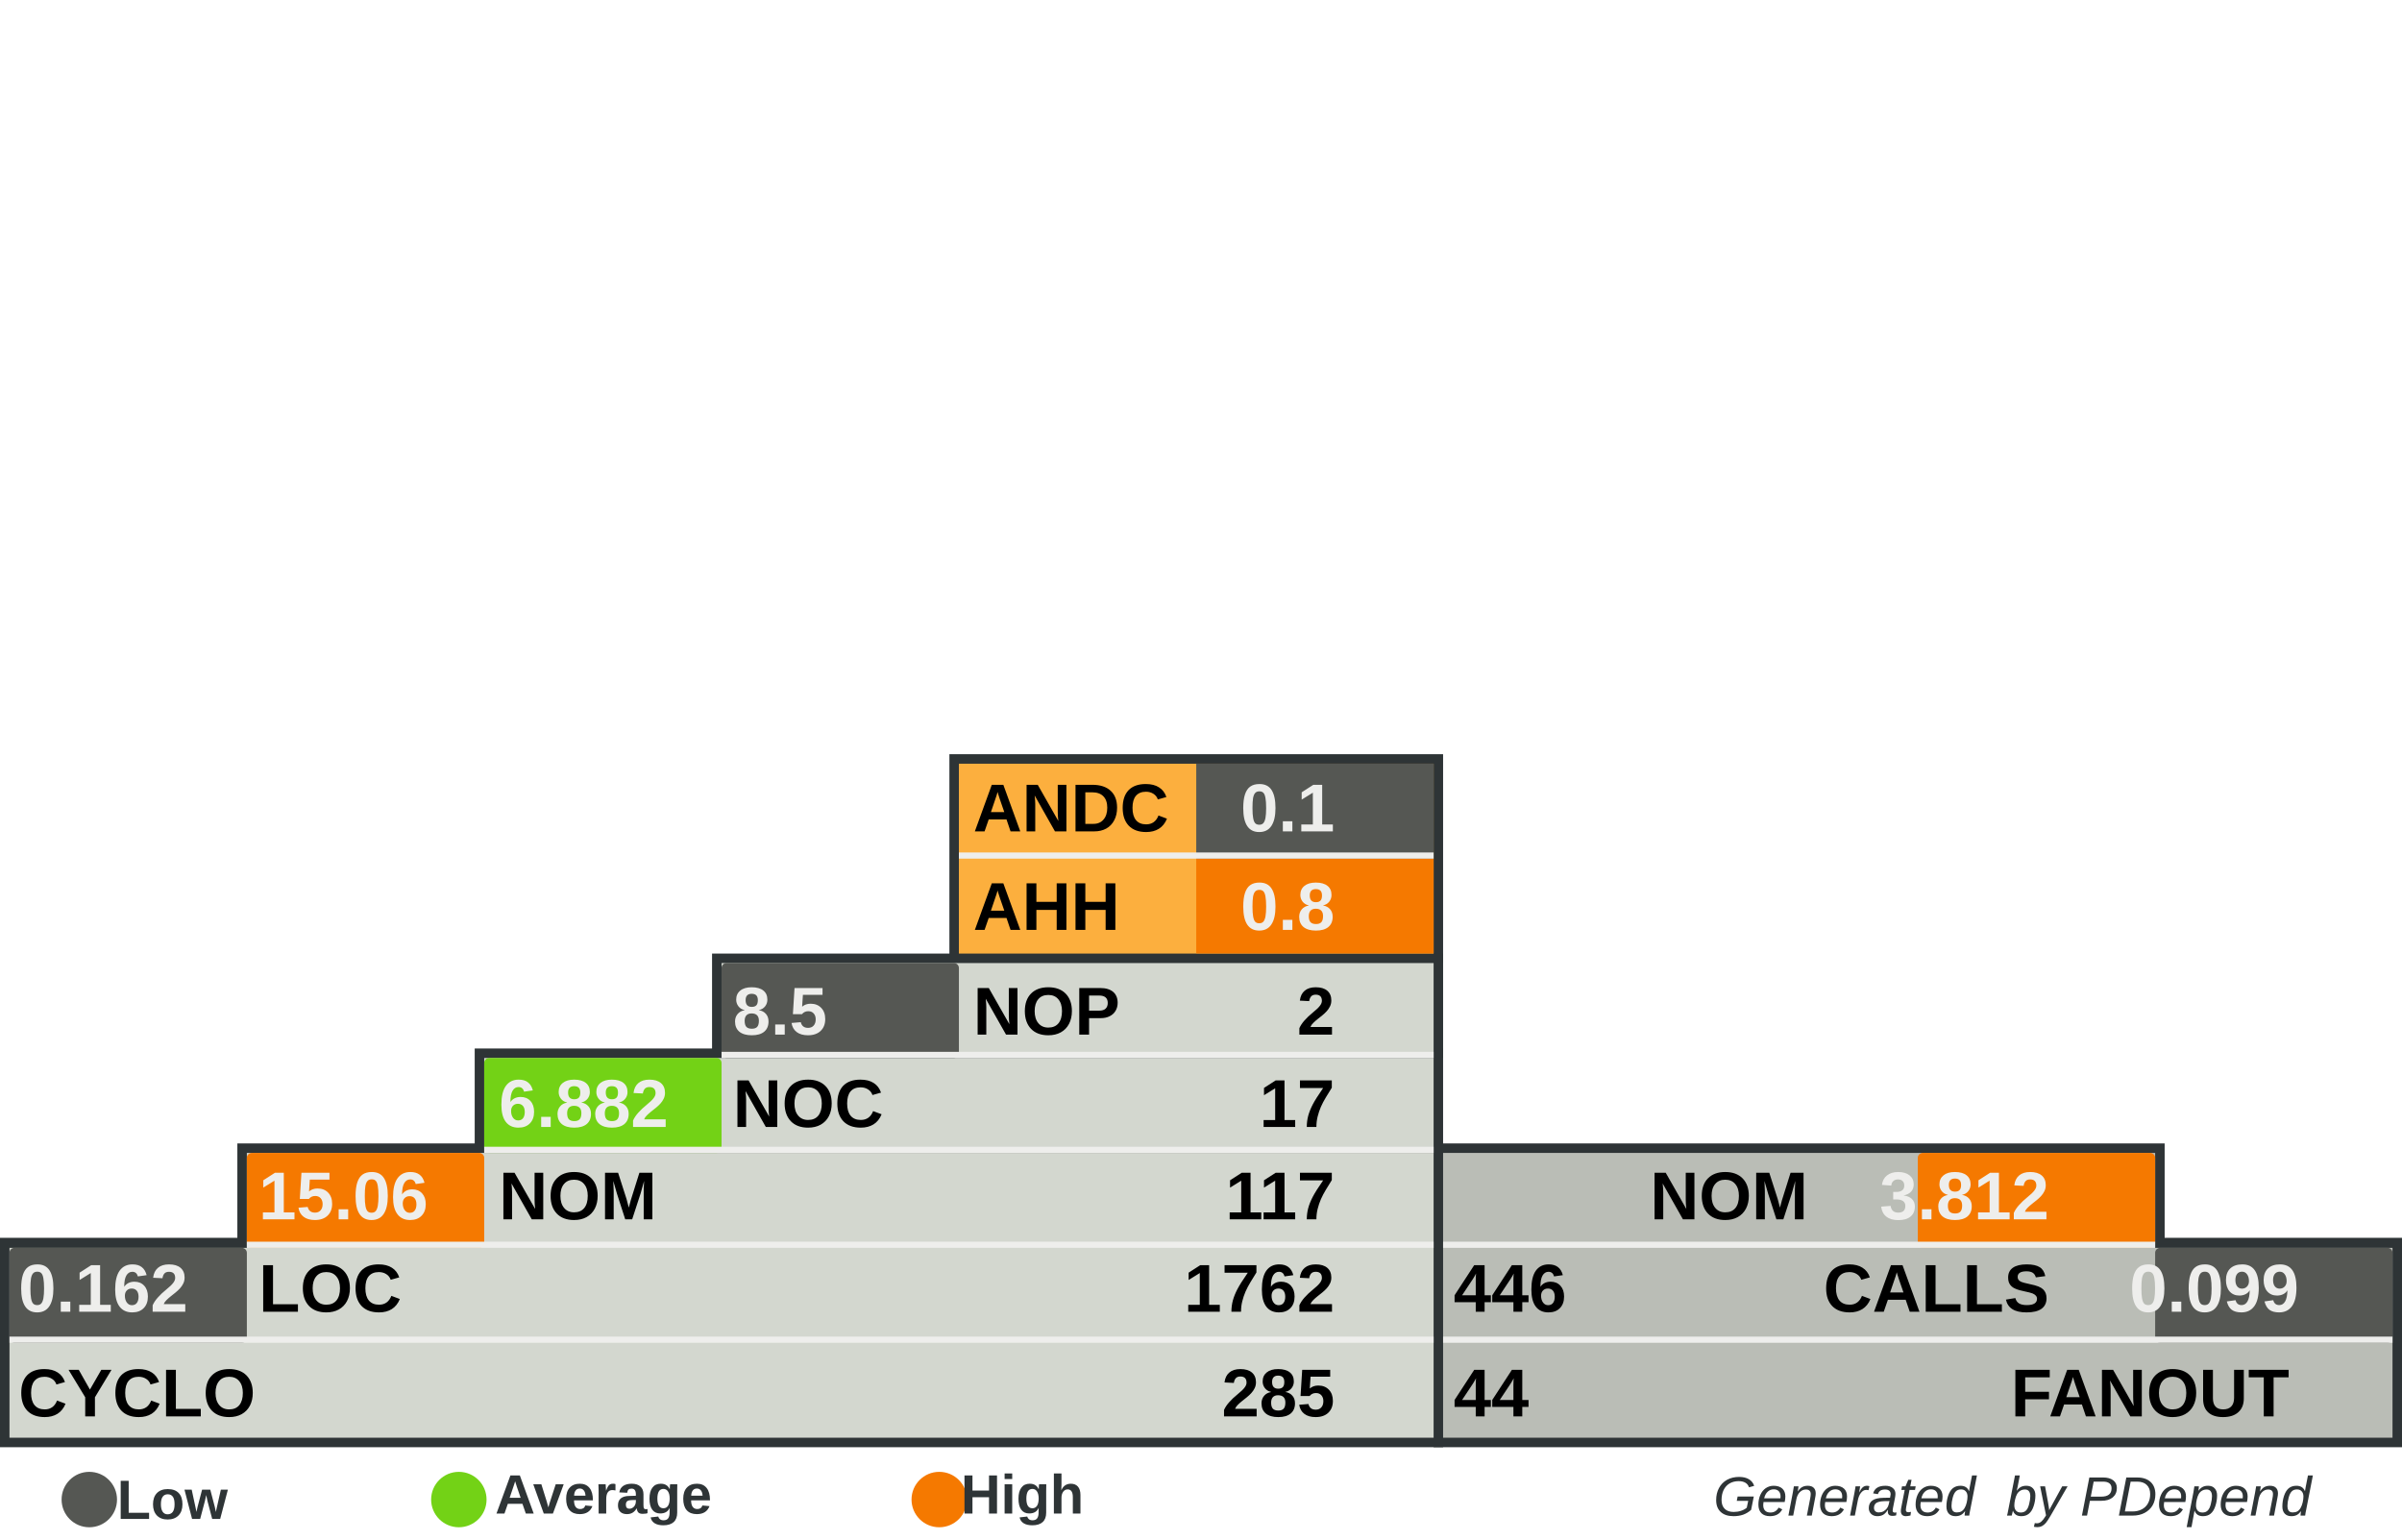
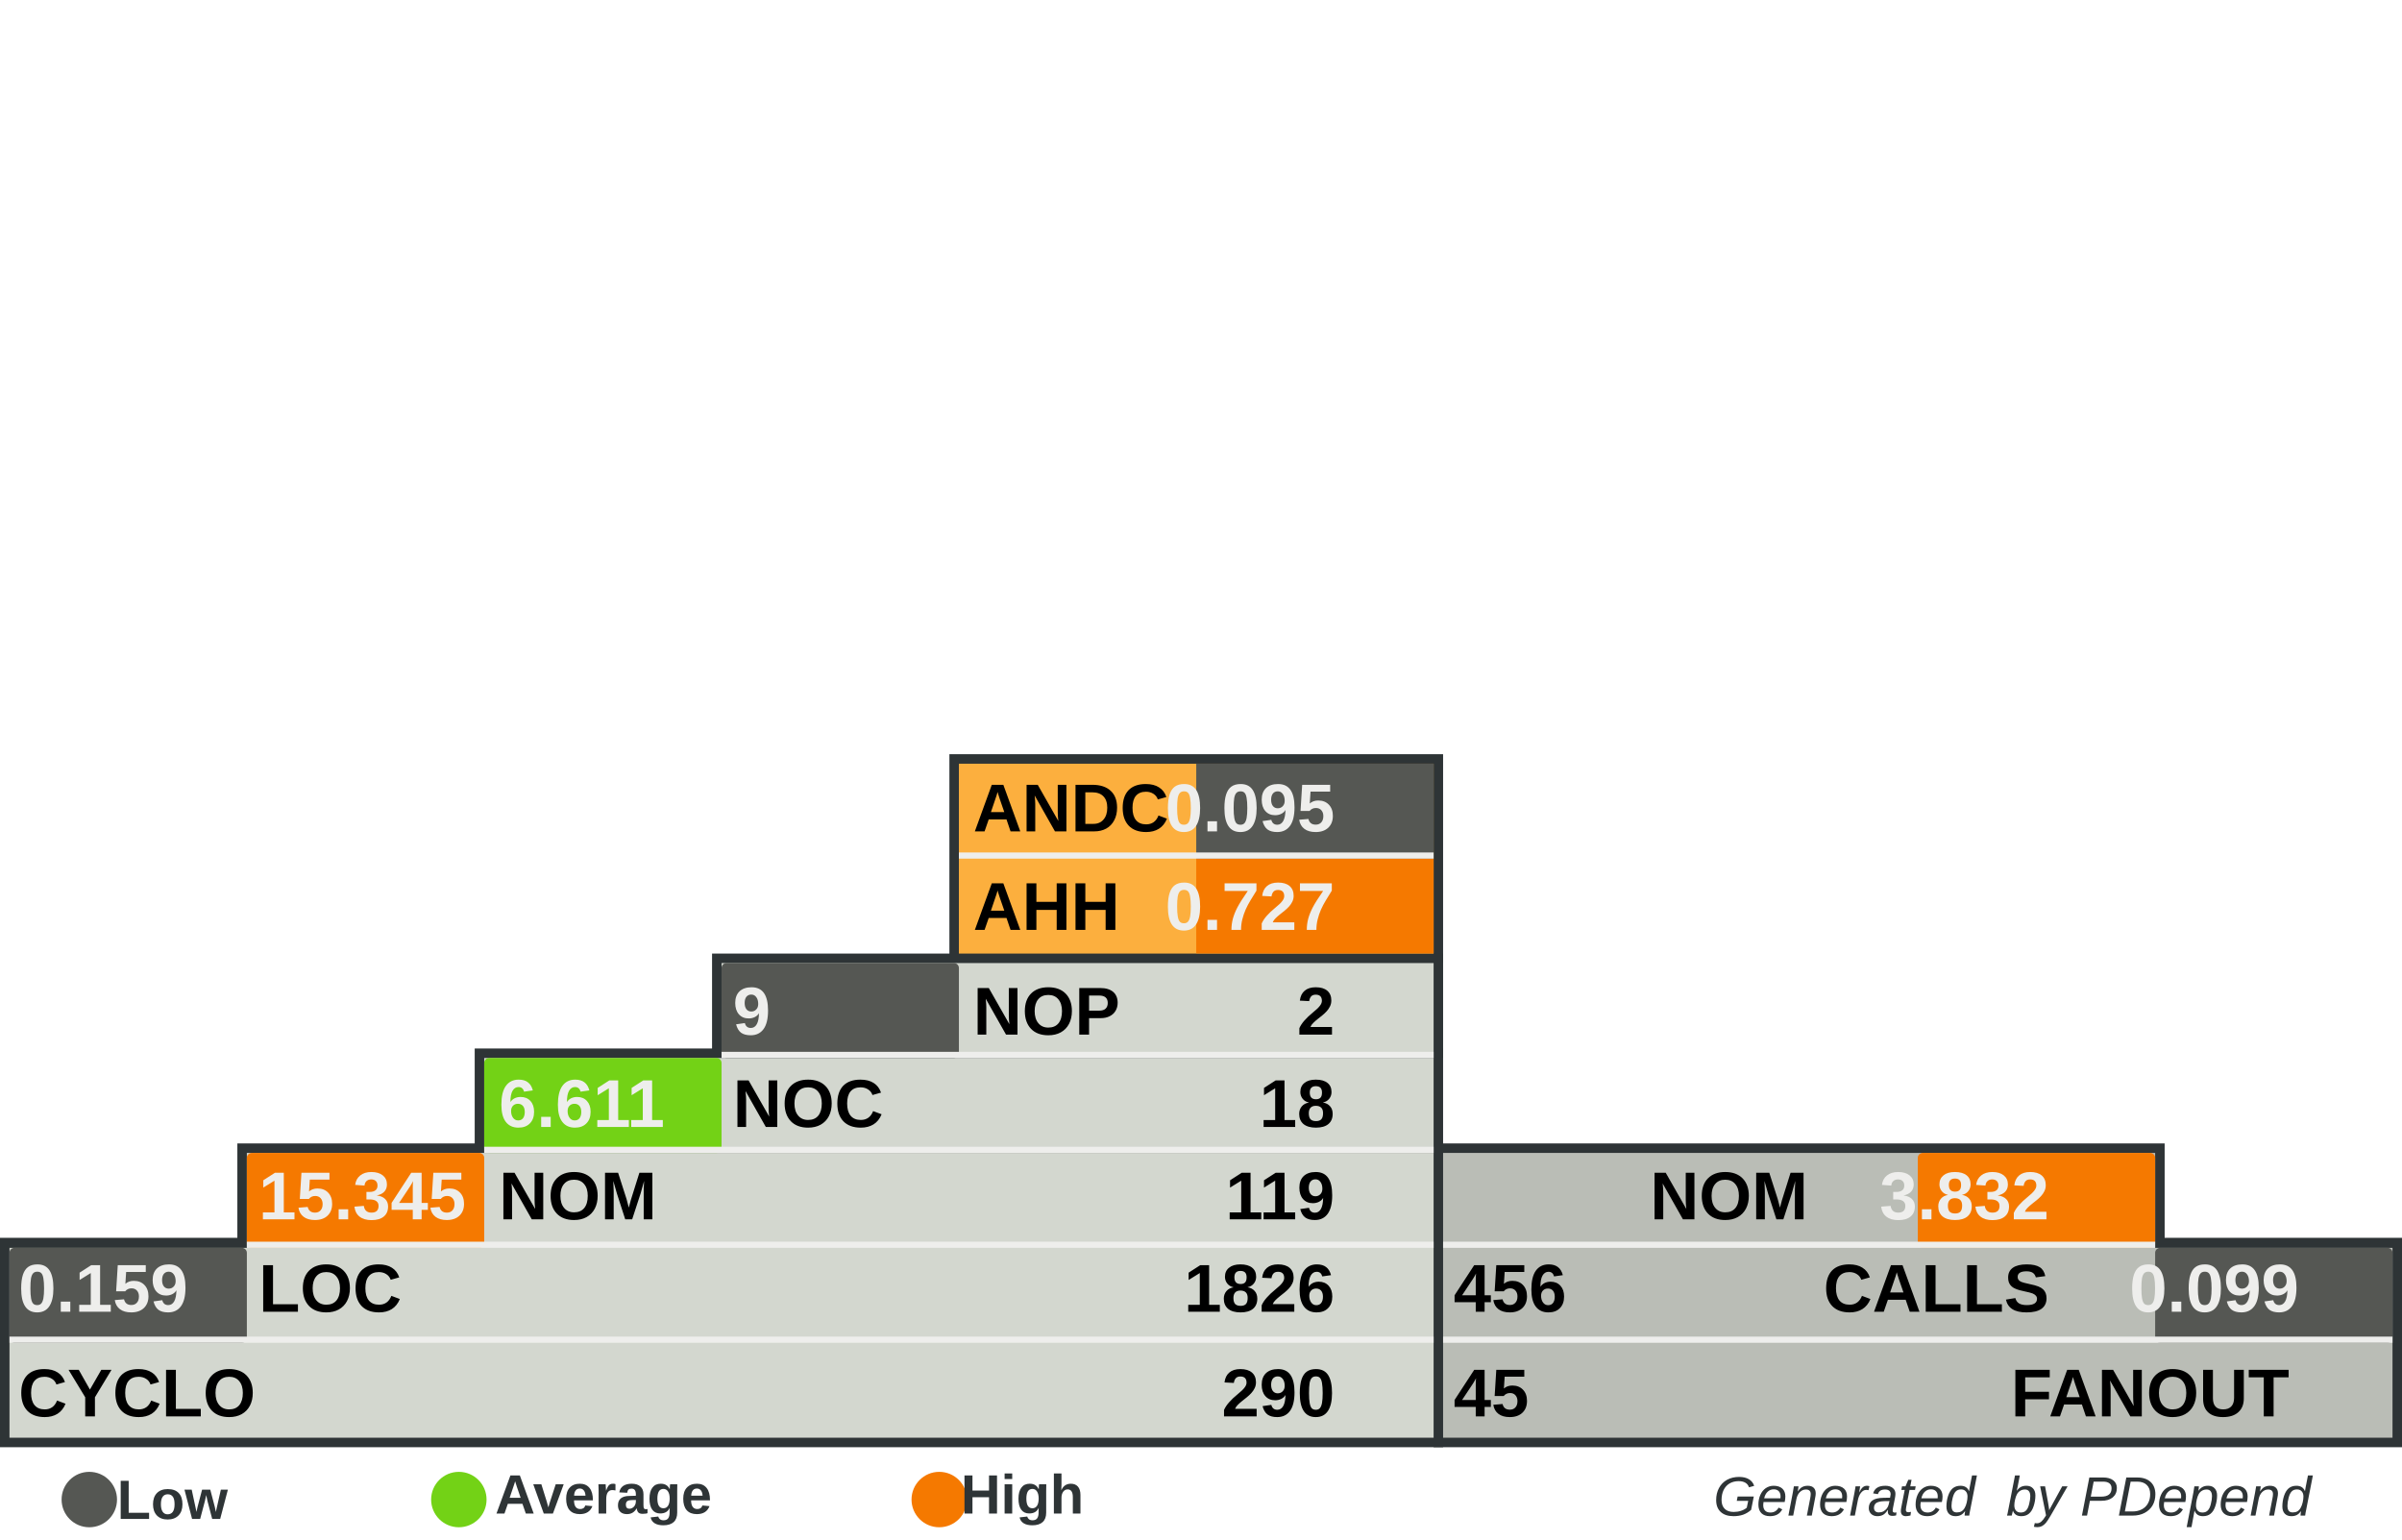
<svg xmlns="http://www.w3.org/2000/svg" width="390" height="250" id="svg5110" version="1.0">
  <defs id="defs5112">
    </defs>
  <g id="layer1">
    <rect style="fill:#555753" width="0" height="0" x="0" y="0" rx="0" ry="0" id="rect8982" xml:id="threshold.low" />
    <rect style="fill:#73d216" width="0" height="0" x="0" y="0" rx="0" ry="0" id="rect8983" xml:id="threshold.average" />
    <rect style="fill:#f57900" width="0" height="0" x="0" y="0" rx="0" ry="0" id="rect2834" xml:id="threshold.high" />
    <rect style="opacity:1;fill:#2e3436;fill-opacity:1;stroke:none;stroke-width:1;stroke-miterlimit:4;stroke-dasharray:none;stroke-opacity:1" id="rect4954" width="118.696" height="16.957" x="232.767" y="185.672" rx="2.978" ry="0" />
    <rect style="opacity:1;fill:#2e3436;fill-opacity:1;stroke:none;stroke-width:1;stroke-miterlimit:4;stroke-dasharray:none;stroke-opacity:1" id="rect4956" width="157.233" height="34" x="232.767" y="201" rx="3.945" ry="0" />
    <rect style="opacity:1;fill:#2e3436;fill-opacity:1;stroke:none;stroke-width:1;stroke-miterlimit:4;stroke-dasharray:none;stroke-opacity:1" id="rect4958" width="80.158" height="33.913" x="154.15" y="122.47" rx="2.011" ry="0" />
    <rect style="opacity:1;fill:#2e3436;fill-opacity:1;stroke:none;stroke-width:1;stroke-miterlimit:4;stroke-dasharray:none;stroke-opacity:1" id="rect4960" width="234.308" height="34" x="0" y="201" rx="5.879" ry="0" />
    <rect style="opacity:1;fill:#2e3436;fill-opacity:1;stroke:none;stroke-width:1;stroke-miterlimit:4;stroke-dasharray:none;stroke-opacity:1" id="rect4962" width="195.771" height="16.957" x="38.538" y="185.672" rx="4.912" ry="0" />
    <rect style="opacity:1;fill:#2e3436;fill-opacity:1;stroke:none;stroke-width:1;stroke-miterlimit:4;stroke-dasharray:none;stroke-opacity:1" id="rect4964" width="157.233" height="16.957" x="77.075" y="170.257" rx="3.945" ry="0" />
    <rect style="opacity:1;fill:#2e3436;fill-opacity:1;stroke:none;stroke-width:1;stroke-miterlimit:4;stroke-dasharray:none;stroke-opacity:1" id="rect4966" width="118.696" height="16.957" x="115.613" y="154.842" rx="2.978" ry="0" />
    <rect style="opacity:1;fill:#d3d7cf;fill-opacity:1;stroke:none;stroke-width:1;stroke-miterlimit:4;stroke-dasharray:none;stroke-opacity:1" id="rect4968" width="231.225" height="30.83" x="1.542" y="202.628" rx="5.801" ry="0" />
    <rect style="opacity:1;fill:#d3d7cf;fill-opacity:1;stroke:none;stroke-width:1;stroke-miterlimit:4;stroke-dasharray:none;stroke-opacity:1" id="rect4970" width="192.688" height="15.415" x="40.079" y="187.214" rx="4.834" ry="0" />
    <rect style="opacity:1;fill:#d3d7cf;fill-opacity:1;stroke:none;stroke-width:1;stroke-miterlimit:4;stroke-dasharray:none;stroke-opacity:1" id="rect4972" width="154.15" height="15.415" x="78.617" y="171.798" rx="3.868" ry="0" />
    <rect style="opacity:1;fill:#d3d7cf;fill-opacity:1;stroke:none;stroke-width:1;stroke-miterlimit:4;stroke-dasharray:none;stroke-opacity:1" id="rect4974" width="115.613" height="15.415" x="117.154" y="156.383" rx="2.901" ry="0" />
    <rect style="opacity:1;fill:#fcaf3e;fill-opacity:1;stroke:none;stroke-width:1;stroke-miterlimit:4;stroke-dasharray:none;stroke-opacity:1" id="rect4976" width="77.075" height="30.83" x="155.692" y="124.012" rx="1.934" ry="0" />
    <rect style="opacity:1;fill:#babdb6;fill-opacity:1;stroke:none;stroke-width:1;stroke-miterlimit:4;stroke-dasharray:none;stroke-opacity:1" id="rect4978" width="154.15" height="30.83" x="234.308" y="202.628" rx="3.868" ry="0" />
    <rect style="opacity:1;fill:#babdb6;fill-opacity:1;stroke:none;stroke-width:1;stroke-miterlimit:4;stroke-dasharray:none;stroke-opacity:1" id="rect4980" width="115.613" height="15.415" x="234.308" y="187.213" rx="2.901" ry="0" />
    <rect style="opacity:1;fill:#555753;fill-opacity:1;stroke:none;stroke-width:1;stroke-miterlimit:4;stroke-dasharray:none;stroke-opacity:1" id="rect4982" xml:id="rect.andc" width="38.538" height="15.43" x="194.229" y="124.012" rx="0.967" ry="0" />
    <rect style="opacity:1;fill:#f57900;fill-opacity:1;stroke:none;stroke-width:1;stroke-miterlimit:4;stroke-dasharray:none;stroke-opacity:1" id="rect2851" xml:id="rect.ahh" width="38.538" height="15.4" x="194.229" y="139.412" rx="0.967" ry="0" />
    <rect style="opacity:1;fill:#555753;fill-opacity:1;stroke:none;stroke-width:1;stroke-miterlimit:4;stroke-dasharray:none;stroke-opacity:1" id="rect4984" xml:id="rect.noc-nop" width="38.538" height="15.415" x="117.154" y="156.383" rx="0.806" />
    <rect style="opacity:1;fill:#73d216;fill-opacity:1;stroke:none;stroke-width:1;stroke-miterlimit:4;stroke-dasharray:none;stroke-opacity:1" id="rect4986" xml:id="rect.nom-noc" width="38.538" height="15.415" x="78.617" y="171.798" rx="0.806" />
    <rect style="opacity:1;fill:#f57900;fill-opacity:1;stroke:none;stroke-width:1;stroke-miterlimit:4;stroke-dasharray:none;stroke-opacity:1" id="rect4988" xml:id="rect.loc-nom" width="38.538" height="15.415" x="40.079" y="187.213" rx="0.806" />
    <rect style="opacity:1;fill:#555753;fill-opacity:1;stroke:none;stroke-width:1;stroke-miterlimit:4;stroke-dasharray:none;stroke-opacity:1" id="rect4990" xml:id="rect.cyclo-loc" width="38.538" height="15.415" x="1.542" y="202.628" rx="0.806" />
    <rect style="opacity:1;fill:#f57900;fill-opacity:1;stroke:none;stroke-width:1;stroke-miterlimit:4;stroke-dasharray:none;stroke-opacity:1" id="rect4992" xml:id="rect.calls-nom" width="38.538" height="15.415" x="311.383" y="187.213" rx="0.806" />
    <rect style="opacity:1;fill:#555753;fill-opacity:1;stroke:none;stroke-width:1;stroke-miterlimit:4;stroke-dasharray:none;stroke-opacity:1" id="rect4994" xml:id="rect.fanout-calls" width="38.538" height="15.415" x="349.921" y="202.628" rx="0.806" />
    <rect style="opacity:1;fill:#eeeeec;fill-opacity:1;stroke:none;stroke-width:1;stroke-miterlimit:4;stroke-dasharray:none;stroke-opacity:1" id="rect4996" width="231.225" height="1" x="1.542" y="217.043" rx="5.801" ry="0" />
    <rect style="opacity:1;fill:#eeeeec;fill-opacity:1;stroke:none;stroke-width:1;stroke-miterlimit:4;stroke-dasharray:none;stroke-opacity:1" id="rect4998" width="192.688" height="1" x="40.079" y="201.628" rx="4.834" ry="0" />
    <rect style="opacity:1;fill:#eeeeec;fill-opacity:1;stroke:none;stroke-width:1;stroke-miterlimit:4;stroke-dasharray:none;stroke-opacity:1" id="rect5000" width="154.15" height="1" x="78.617" y="186.213" rx="3.868" ry="0" />
    <rect style="opacity:1;fill:#eeeeec;fill-opacity:1;stroke:none;stroke-width:1;stroke-miterlimit:4;stroke-dasharray:none;stroke-opacity:1" id="rect5002" width="115.613" height="1" x="117.154" y="170.798" rx="2.901" ry="0" />
    <rect style="opacity:1;fill:#eeeeec;fill-opacity:1;stroke:none;stroke-width:1;stroke-miterlimit:4;stroke-dasharray:none;stroke-opacity:1" id="rect5004" width="115.613" height="1" x="234.308" y="201.628" rx="2.901" ry="0" />
    <rect style="opacity:1;fill:#eeeeec;fill-opacity:1;stroke:none;stroke-width:1;stroke-miterlimit:4;stroke-dasharray:none;stroke-opacity:1" id="rect5006" width="154.15" height="1" x="234.308" y="217.043" rx="3.868" ry="0" />
    <rect style="opacity:1;fill:#eeeeec;fill-opacity:1;stroke:none;stroke-width:1;stroke-miterlimit:4;stroke-dasharray:none;stroke-opacity:1" id="rect5008" width="77.075" height="1" x="155.692" y="138.427" rx="1.934" ry="0" />
    <text xml:space="preserve" style="font-size:11px;font-style:normal;font-variant:normal;font-weight:bold;font-stretch:normal;fill:#000000;fill-opacity:1;stroke:none;stroke-width:1px;stroke-linecap:butt;stroke-linejoin:miter;stroke-opacity:1;font-family:Arial" x="158" y="135" title="Average Number of Derived Classes" id="text5010">
      <tspan title="Average Number of Derived Classes" id="tspan5012" x="158" y="135">ANDC</tspan>
    </text>
    <text xml:space="preserve" style="font-size:11px;font-style:normal;font-variant:normal;font-weight:bold;font-stretch:normal;fill:#000000;fill-opacity:1;stroke:none;stroke-width:1px;stroke-linecap:butt;stroke-linejoin:miter;stroke-opacity:1;font-family:Arial" x="158" y="151" title="Average Hierarchy Height" id="text5014">
      <tspan title="Average Hierarchy Height" id="tspan5016" x="158" y="151">AHH</tspan>
    </text>
    <text xml:space="preserve" style="font-size:11px;font-style:normal;font-variant:normal;font-weight:bold;font-stretch:normal;fill:#000000;fill-opacity:1;stroke:none;stroke-width:1px;stroke-linecap:butt;stroke-linejoin:miter;stroke-opacity:1;font-family:Arial" x="158" y="168" title="Number Of Packages" id="text5018">
      <tspan title="Number Of Packages" id="tspan5020" x="158" y="168">NOP</tspan>
    </text>
    <text xml:space="preserve" style="font-size:11px;font-style:normal;font-variant:normal;font-weight:bold;font-stretch:normal;fill:#000000;fill-opacity:1;stroke:none;stroke-width:1px;stroke-linecap:butt;stroke-linejoin:miter;stroke-opacity:1;font-family:Arial" x="119" y="183" id="text5022" title="Number Of Classes" transform="scale(0.9999985,1.000001)">
      <tspan title="Number Of Classes" id="tspan5024" x="119" y="183">NOC</tspan>
    </text>
    <text xml:space="preserve" style="font-size:11px;font-style:normal;font-variant:normal;font-weight:bold;font-stretch:normal;fill:#000000;fill-opacity:1;stroke:none;stroke-width:1px;stroke-linecap:butt;stroke-linejoin:miter;stroke-opacity:1;font-family:Arial" x="81" y="198" id="text5026" title="Number Of Methods (Methods+Functions)" transform="scale(0.9999985,1.000001)">
      <tspan title="Number Of Methods (Methods+Functions)" id="tspan5028" x="81" y="198">NOM</tspan>
    </text>
    <text xml:space="preserve" style="font-size:11px;font-style:normal;font-variant:normal;font-weight:bold;font-stretch:normal;fill:#000000;fill-opacity:1;stroke:none;stroke-width:1px;stroke-linecap:butt;stroke-linejoin:miter;stroke-opacity:1;font-family:Arial" x="42" y="213" id="text5030" title="Lines Of Code (Non Comment and Non Whitespace Lines)" transform="scale(0.9999985,1.000001)">
      <tspan title="Lines Of Code (Non Comment and Non Whitespace Lines)" id="tspan5032" x="42" y="213">LOC</tspan>
    </text>
    <text xml:space="preserve" style="font-size:11px;font-style:normal;font-variant:normal;font-weight:bold;font-stretch:normal;fill:#000000;fill-opacity:1;stroke:none;stroke-width:1px;stroke-linecap:butt;stroke-linejoin:miter;stroke-opacity:1;font-family:Arial" x="3" y="230" id="text5034" title="Cyclomatic Complexity" transform="scale(0.9999985,1.000001)">
      <tspan title="Cyclomatic Complexity" id="tspan5036" x="3" y="230">CYCLO</tspan>
    </text>
    <text xml:space="preserve" style="font-size:11px;font-style:normal;font-variant:normal;font-weight:bold;font-stretch:normal;text-align:end;text-anchor:end;fill:#000000;fill-opacity:1;stroke:none;stroke-width:1px;stroke-linecap:butt;stroke-linejoin:miter;stroke-opacity:1;font-family:Arial" x="308.858" y="198" id="text5038" title="Number Of Methods (Methods+Functions)" transform="scale(0.9999985,1.000001)">
      <tspan title="Number Of Methods (Methods+Functions)" id="tspan5040" x="308.858" y="198">NOM</tspan>
    </text>
    <text xml:space="preserve" style="font-size:11px;font-style:normal;font-variant:normal;font-weight:bold;font-stretch:normal;text-anchor:end;fill:#000000;fill-opacity:1;stroke:none;stroke-width:1px;stroke-linecap:butt;stroke-linejoin:miter;stroke-opacity:1;font-family:Arial" x="348" y="213" id="text5042" title="Number of Operation Calls" transform="scale(0.9999985,1.000001)">
      <tspan title="Number of Operation Calls" id="tspan5044" x="348" y="213">CALLS</tspan>
    </text>
    <text xml:space="preserve" style="font-size:11px;font-style:normal;font-variant:normal;font-weight:bold;font-stretch:normal;text-anchor:end;fill:#000000;fill-opacity:1;stroke:none;stroke-width:1px;stroke-linecap:butt;stroke-linejoin:miter;stroke-opacity:1;font-family:Arial" x="387" y="230" id="text5046" title="Number of Called Classes" transform="scale(0.9999985,1.000001)">
      <tspan title="Number of Called Classes" id="tspan5048" x="387" y="230">FANOUT</tspan>
    </text>
    <text xml:space="preserve" style="font-size:11px;font-style:normal;font-variant:normal;font-weight:bold;font-stretch:normal;fill:#000000;fill-opacity:1;stroke:none;stroke-width:1px;stroke-linecap:butt;stroke-linejoin:miter;stroke-opacity:1;font-family:Arial" title="Number of Called Classes" x="236" y="230" id="text5050" transform="scale(0.9999985,1.000001)">
-       <tspan title="Number of Called Classes" id="tspan5052" xml:id="pdepend.fanout" x="236" y="230">44</tspan>
+       <tspan title="Number of Called Classes" id="tspan5052" xml:id="pdepend.fanout" x="236" y="230">45</tspan>
    </text>
    <text xml:space="preserve" style="font-size:11px;font-style:normal;font-variant:normal;font-weight:bold;font-stretch:normal;fill:#000000;fill-opacity:1;stroke:none;stroke-width:1px;stroke-linecap:butt;stroke-linejoin:miter;stroke-opacity:1;font-family:Arial" title="Number of Operation Calls" x="236" y="213" id="text5054" transform="scale(0.9999985,1.000001)">
-       <tspan title="Number of Operation Calls" id="tspan5056" xml:id="pdepend.calls" x="236" y="213">446</tspan>
+       <tspan title="Number of Operation Calls" id="tspan5056" xml:id="pdepend.calls" x="236" y="213">456</tspan>
    </text>
    <text xml:space="preserve" style="font-size:11px;font-style:normal;font-variant:normal;font-weight:bold;font-stretch:normal;text-anchor:end;fill:#000000;fill-opacity:1;stroke:none;stroke-width:1px;stroke-linecap:butt;stroke-linejoin:miter;stroke-opacity:1;font-family:Arial" title="Cyclomatic Complexity" x="232" y="230" id="text5058" transform="scale(0.9999985,1.000001)">
-       <tspan title="Cyclomatic Complexity" id="tspan5060" xml:id="pdepend.cyclo" x="232" y="230">285</tspan>
+       <tspan title="Cyclomatic Complexity" id="tspan5060" xml:id="pdepend.cyclo" x="232" y="230">290</tspan>
    </text>
    <text xml:space="preserve" style="font-size:11px;font-style:normal;font-variant:normal;font-weight:bold;font-stretch:normal;text-anchor:end;fill:#000000;fill-opacity:1;stroke:none;stroke-width:1px;stroke-linecap:butt;stroke-linejoin:miter;stroke-opacity:1;font-family:Arial" title="Lines Of Code (Non Comment and Non Whitespace Lines)" x="232" y="213" id="text5062" transform="scale(0.9999985,1.000001)">
-       <tspan xml:id="pdepend.loc" title="Lines Of Code (Non Comment and Non Whitespace Lines)" id="tspan5064" x="232" y="213">1762</tspan>
+       <tspan xml:id="pdepend.loc" title="Lines Of Code (Non Comment and Non Whitespace Lines)" id="tspan5064" x="232" y="213">1826</tspan>
    </text>
    <text xml:space="preserve" style="font-size:11px;font-style:normal;font-variant:normal;font-weight:bold;font-stretch:normal;text-anchor:end;fill:#000000;fill-opacity:1;stroke:none;stroke-width:1px;stroke-linecap:butt;stroke-linejoin:miter;stroke-opacity:1;font-family:Arial" title="Number Of Methods (Methods+Functions)" x="232" y="198" id="text5066" transform="scale(0.9999985,1.000001)">
-       <tspan title="Number Of Methods (Methods+Functions)" id="tspan5068" xml:id="pdepend.nom" x="232" y="198">117</tspan>
+       <tspan title="Number Of Methods (Methods+Functions)" id="tspan5068" xml:id="pdepend.nom" x="232" y="198">119</tspan>
    </text>
    <text xml:space="preserve" style="font-size:11px;font-style:normal;font-variant:normal;font-weight:bold;font-stretch:normal;text-anchor:end;fill:#000000;fill-opacity:1;stroke:none;stroke-width:1px;stroke-linecap:butt;stroke-linejoin:miter;stroke-opacity:1;font-family:Arial" title="Number Of Packages" x="232" y="168" id="text5070" transform="scale(0.9999985,1.000001)">
      <tspan title="Number Of Packages" id="tspan5072" xml:id="pdepend.nop" x="232" y="168">2</tspan>
    </text>
    <text xml:space="preserve" style="font-size:11px;font-style:normal;font-variant:normal;font-weight:bold;font-stretch:normal;text-anchor:end;fill:#000000;fill-opacity:1;stroke:none;stroke-width:1px;stroke-linecap:butt;stroke-linejoin:miter;stroke-opacity:1;font-family:Arial" title="Number Of Classes" x="232" y="183" id="text5074" transform="scale(0.9999985,1.000001)">
-       <tspan title="Number Of Classes" id="tspan5076" xml:id="pdepend.noc" x="232" y="183">17</tspan>
+       <tspan title="Number Of Classes" id="tspan5076" xml:id="pdepend.noc" x="232" y="183">18</tspan>
    </text>
    <text xml:space="preserve" style="font-size:11px;font-style:normal;font-variant:normal;font-weight:bold;font-stretch:normal;text-anchor:end;fill:#eeeeec;fill-opacity:1;stroke:none;stroke-width:1px;stroke-linecap:butt;stroke-linejoin:miter;stroke-opacity:1;font-family:Arial" title="Average Number of Derived Classes" x="232" y="135" id="text5078" transform="scale(0.9999985,1.000001)">
-       <tspan title="Average Number of Derived Classes" id="tspan5080" xml:id="pdepend.andc" x="232" y="135">0.1</tspan>
+       <tspan title="Average Number of Derived Classes" id="tspan5080" xml:id="pdepend.andc" x="232" y="135">0.095</tspan>
    </text>
    <text xml:space="preserve" style="font-size:11px;font-style:normal;font-variant:normal;font-weight:bold;font-stretch:normal;text-anchor:end;fill:#eeeeec;fill-opacity:1;stroke:none;stroke-width:1px;stroke-linecap:butt;stroke-linejoin:miter;stroke-opacity:1;font-family:Arial" title="Average Hierarchy Height" x="232" y="151" id="text5082" transform="scale(0.9999985,1.000001)">
-       <tspan title="Average Hierarchy Height" id="tspan5084" xml:id="pdepend.ahh" x="232" y="151">0.8</tspan>
+       <tspan title="Average Hierarchy Height" id="tspan5084" xml:id="pdepend.ahh" x="232" y="151">0.727</tspan>
    </text>
    <text xml:space="preserve" style="font-size:11px;font-style:normal;font-variant:normal;font-weight:bold;font-stretch:normal;fill:#eeeeec;fill-opacity:1;stroke:none;stroke-width:1px;stroke-linecap:butt;stroke-linejoin:miter;stroke-opacity:1;font-family:Arial" title="Ratio: Number of Classes / Number of Packages" x="119" y="168" id="text5086" transform="scale(0.9999985,1.000001)">
-       <tspan title="Ratio: Number of Classes / Number of Packages" id="tspan5088" xml:id="pdepend.noc-nop" x="119" y="168">8.5</tspan>
+       <tspan title="Ratio: Number of Classes / Number of Packages" id="tspan5088" xml:id="pdepend.noc-nop" x="119" y="168">9</tspan>
    </text>
    <text xml:space="preserve" style="font-size:11px;font-style:normal;font-variant:normal;font-weight:bold;font-stretch:normal;fill:#eeeeec;fill-opacity:1;stroke:none;stroke-width:1px;stroke-linecap:butt;stroke-linejoin:miter;stroke-opacity:1;font-family:Arial" title="Ratio: Number of Methods / Number of Classes" x="81" y="183" id="text5090" transform="scale(0.9999985,1.000001)">
-       <tspan title="Ratio: Number of Methods / Number of Classes" id="tspan5092" xml:id="pdepend.nom-noc" x="81" y="183">6.882</tspan>
+       <tspan title="Ratio: Number of Methods / Number of Classes" id="tspan5092" xml:id="pdepend.nom-noc" x="81" y="183">6.611</tspan>
    </text>
    <text xml:space="preserve" style="font-size:11px;font-style:normal;font-variant:normal;font-weight:bold;font-stretch:normal;fill:#eeeeec;fill-opacity:1;stroke:none;stroke-width:1px;stroke-linecap:butt;stroke-linejoin:miter;stroke-opacity:1;font-family:Arial" title="Ratio: Lines of Code / Number of Methods" x="42" y="198" id="text5094" transform="scale(0.9999985,1.000001)">
-       <tspan title="Ratio: Lines of Code / Number of Methods" id="tspan5096" xml:id="pdepend.loc-nom" x="42" y="198">15.06</tspan>
+       <tspan title="Ratio: Lines of Code / Number of Methods" id="tspan5096" xml:id="pdepend.loc-nom" x="42" y="198">15.345</tspan>
    </text>
    <text xml:space="preserve" style="font-size:11px;font-style:normal;font-variant:normal;font-weight:bold;font-stretch:normal;fill:#eeeeec;fill-opacity:1;stroke:none;stroke-width:1px;stroke-linecap:butt;stroke-linejoin:miter;stroke-opacity:1;font-family:Arial" title="Ratio: Cyclomatic Complexity / Lines of Code" x="3" y="213" id="text5098" transform="scale(0.9999985,1.000001)">
-       <tspan title="Ratio: Cyclomatic Complexity / Lines of Code" id="tspan5100" xml:id="pdepend.cyclo-loc" x="3" y="213">0.162</tspan>
+       <tspan title="Ratio: Cyclomatic Complexity / Lines of Code" id="tspan5100" xml:id="pdepend.cyclo-loc" x="3" y="213">0.159</tspan>
    </text>
    <text xml:space="preserve" style="font-size:11px;font-style:normal;font-variant:normal;font-weight:bold;font-stretch:normal;text-anchor:end;fill:#eeeeec;fill-opacity:1;stroke:none;stroke-width:1px;stroke-linecap:butt;stroke-linejoin:miter;stroke-opacity:1;font-family:Arial" title="Ratio: Number of Called Classes(FANOUT) / Number of Operation Calls" x="388.563" y="213" id="text5102" transform="scale(0.9999985,1.000001)">
      <tspan title="Ratio: Number of Called Classes(FANOUT) / Number of Operation Calls" id="tspan5104" xml:id="pdepend.fanout-calls" x="388.563" y="213">0.099</tspan>
    </text>
    <text xml:space="preserve" style="font-size:11px;font-style:normal;font-variant:normal;font-weight:bold;font-stretch:normal;text-anchor:end;fill:#eeeeec;fill-opacity:1;stroke:none;stroke-width:1px;stroke-linecap:butt;stroke-linejoin:miter;stroke-opacity:1;font-family:Arial" title="Ratio: Number of Operation Calls / Number of Methods (Methods+Functions)" x="348" y="198" id="text5106" transform="scale(0.9999985,1.000001)">
-       <tspan title="Ratio: Number of Operation Calls / Number of Methods (Methods+Functions)" id="tspan5108" xml:id="pdepend.calls-nom" x="348" y="198">3.812</tspan>
+       <tspan title="Ratio: Number of Operation Calls / Number of Methods (Methods+Functions)" id="tspan5108" xml:id="pdepend.calls-nom" x="348" y="198">3.832</tspan>
    </text>
    <text xml:space="preserve" style="font-size:8px;font-style:normal;font-variant:normal;font-weight:bold;font-stretch:normal;text-align:end;text-anchor:end;fill:#2e3436;fill-opacity:1;stroke:none;stroke-width:1px;stroke-linecap:butt;stroke-linejoin:miter;stroke-opacity:1;font-family:Arial" x="386.395" y="246.106" id="text2692">
      <tspan id="tspan2694" x="386.395" y="246.106" style="font-size:9px;font-style:italic;font-variant:normal;font-weight:normal;font-stretch:normal;text-align:end;text-anchor:end;fill:#2e3436;font-family:Arial;">Generated  by PDepend</tspan>
    </text>
    <path style="opacity:1;fill:#555753;fill-opacity:1;stroke:none;stroke-width:1;stroke-miterlimit:4;stroke-dasharray:none;stroke-opacity:1" id="path3780" d="M 65.333,285.667 A 12,10.333 0 1 1 41.333,285.667 A 12,10.333 0 1 1 65.333,285.667 z" transform="matrix(0.375,0,0,0.4354839,-5.5,119.0968)" />
    <text xml:space="preserve" style="font-size:8px;font-style:normal;font-weight:bold;text-align:center;text-anchor:middle;fill:#2e3436;fill-opacity:1;stroke:none;stroke-width:1px;stroke-linecap:butt;stroke-linejoin:miter;stroke-opacity:1;font-family:URW Chancery L;" x="32.387" y="246.642" id="text3782">
      <tspan id="tspan3784" x="32.387" y="246.642" style="font-size:9px;font-style:normal;font-variant:normal;font-weight:bold;font-stretch:normal;fill:#2e3436;font-family:Arial;">Low</tspan>
    </text>
    <path style="opacity:1;fill:#73d216;fill-opacity:1;stroke:none;stroke-width:1;stroke-miterlimit:4;stroke-dasharray:none;stroke-opacity:1" id="path3786" d="M 65.333,285.667 A 12,10.333 0 1 1 41.333,285.667 A 12,10.333 0 1 1 65.333,285.667 z" transform="matrix(0.375,0,0,0.4354839,54.5,119.0968)" />
    <text xml:space="preserve" style="font-size:8px;font-style:normal;font-weight:bold;text-align:center;text-anchor:middle;fill:#2e3436;fill-opacity:1;stroke:none;stroke-width:1px;stroke-linecap:butt;stroke-linejoin:miter;stroke-opacity:1;font-family:URW Chancery L;" x="102.387" y="245.774" id="text3788">
      <tspan id="tspan3790" x="102.387" y="245.774" style="font-size:9px;font-style:normal;font-variant:normal;font-weight:bold;font-stretch:normal;fill:#2e3436;font-family:Arial;">Average</tspan>
    </text>
    <path style="opacity:1;fill:#f57900;fill-opacity:1;stroke:none;stroke-width:1;stroke-miterlimit:4;stroke-dasharray:none;stroke-opacity:1" id="path3792" d="M 65.333,285.667 A 12,10.333 0 1 1 41.333,285.667 A 12,10.333 0 1 1 65.333,285.667 z" transform="matrix(0.375,0,0,0.4354839,132.5,119.0968)" />
    <text xml:space="preserve" style="font-size:8px;font-style:normal;font-weight:bold;text-align:center;text-anchor:middle;fill:#2e3436;fill-opacity:1;stroke:none;stroke-width:1px;stroke-linecap:butt;stroke-linejoin:miter;stroke-opacity:1;font-family:URW Chancery L;" x="170.387" y="245.774" id="text3794">
      <tspan id="tspan3796" x="170.387" y="245.774" style="font-size:9px;font-style:normal;font-variant:normal;font-weight:bold;font-stretch:normal;fill:#2e3436;font-family:Arial;">High</tspan>
    </text>
  </g>
</svg>
